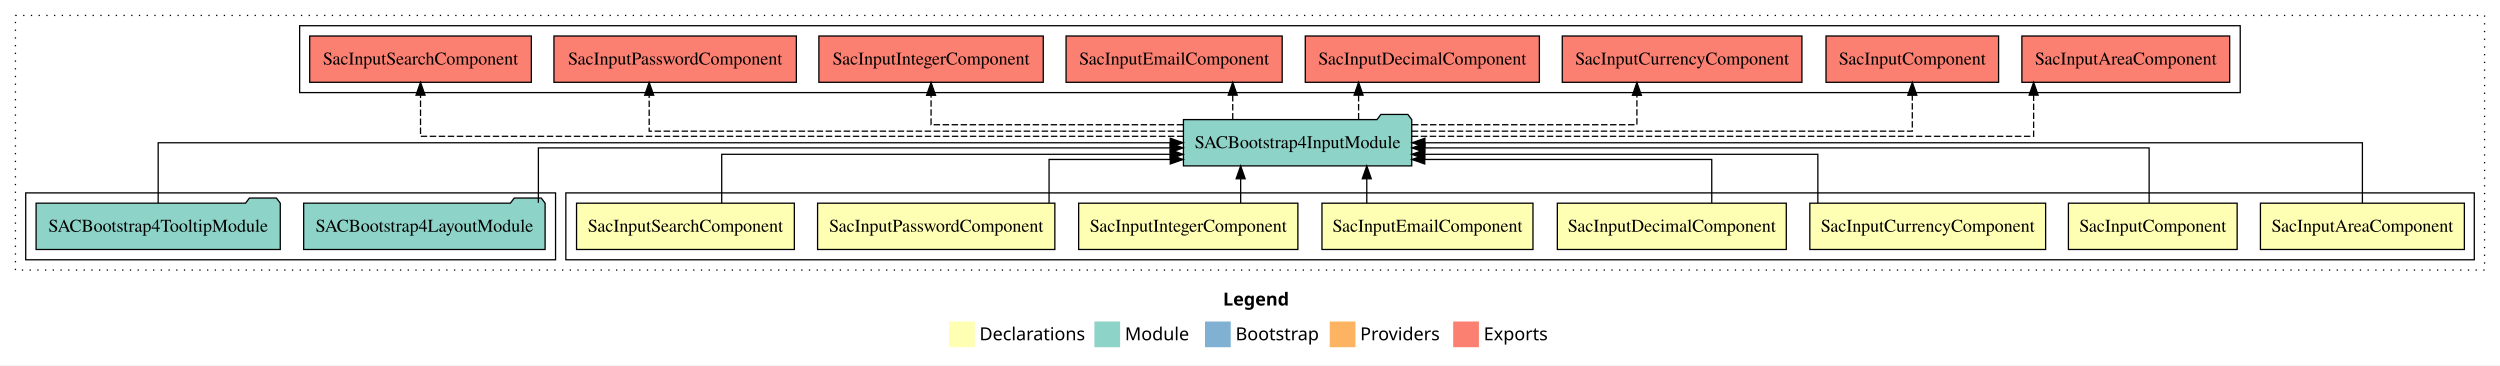
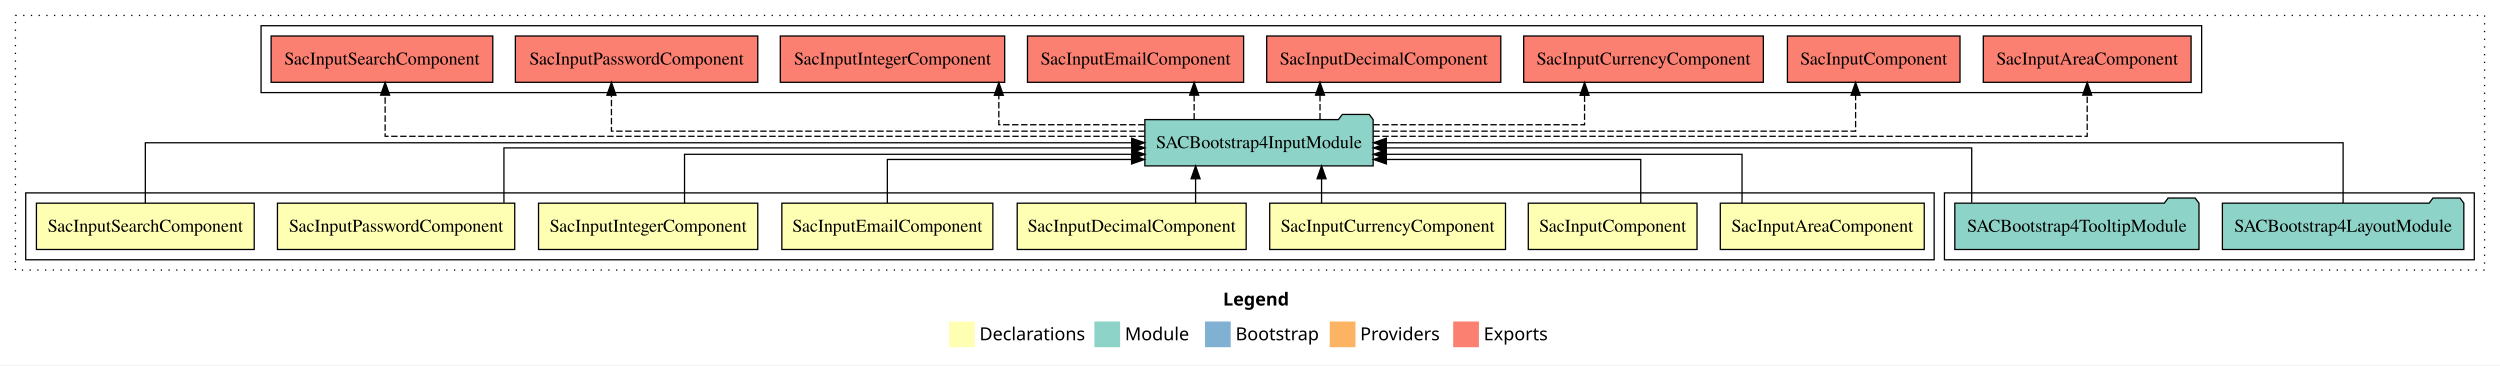
<svg xmlns="http://www.w3.org/2000/svg" width="1944pt" height="284pt" viewBox="0.00 0.00 1944.00 284.00">
  <g id="graph0" class="graph" transform="scale(1 1) rotate(0) translate(4 280)">
    <polygon fill="white" stroke="transparent" points="-4,4 -4,-280 1940,-280 1940,4 -4,4" />
    <text text-anchor="start" x="947.01" y="-42.4" font-family="Times-12" font-weight="bold" font-size="14.00">Legend</text>
    <polygon fill="#ffffb3" stroke="transparent" points="734,-10 734,-30 754,-30 754,-10 734,-10" />
    <text text-anchor="start" x="757.63" y="-15.4" font-family="Times-12" font-size="14.00">  Declarations</text>
    <polygon fill="#8dd3c7" stroke="transparent" points="847,-10 847,-30 867,-30 867,-10 847,-10" />
    <text text-anchor="start" x="870.73" y="-15.4" font-family="Times-12" font-size="14.00">  Module</text>
    <polygon fill="#80b1d3" stroke="transparent" points="933,-10 933,-30 953,-30 953,-10 933,-10" />
    <text text-anchor="start" x="956.78" y="-15.4" font-family="Times-12" font-size="14.00">  Bootstrap</text>
    <polygon fill="#fdb462" stroke="transparent" points="1030,-10 1030,-30 1050,-30 1050,-10 1030,-10" />
    <text text-anchor="start" x="1053.67" y="-15.4" font-family="Times-12" font-size="14.00">  Providers</text>
    <polygon fill="#fb8072" stroke="transparent" points="1126,-10 1126,-30 1146,-30 1146,-10 1126,-10" />
    <text text-anchor="start" x="1149.73" y="-15.4" font-family="Times-12" font-size="14.00">  Exports</text>
    <g id="clust1" class="cluster">
      <polygon fill="none" stroke="black" stroke-dasharray="1,5" points="8,-70 8,-268 1928,-268 1928,-70 8,-70" />
    </g>
+     <g id="clust11" class="cluster">
+       <polygon fill="none" stroke="black" points="1508,-78 1508,-130 1920,-130 1920,-78 1508,-78" />
+     </g>
    <g id="clust2" class="cluster">
-       <polygon fill="none" stroke="black" points="436,-78 436,-130 1920,-130 1920,-78 436,-78" />
+       <polygon fill="none" stroke="black" points="16,-78 16,-130 1500,-130 1500,-78 16,-78" />
    </g>
    <g id="clust12" class="cluster">
-       <polygon fill="none" stroke="black" points="229,-208 229,-260 1738,-260 1738,-208 229,-208" />
-     </g>
-     <g id="clust11" class="cluster">
-       <polygon fill="none" stroke="black" points="16,-78 16,-130 428,-130 428,-78 16,-78" />
+       <polygon fill="none" stroke="black" points="199,-208 199,-260 1708,-260 1708,-208 199,-208" />
    </g>
    <g id="node1" class="node">
-       <polygon fill="#ffffb3" stroke="black" points="1912.29,-122 1753.71,-122 1753.71,-86 1912.29,-86 1912.29,-122" />
-       <text text-anchor="middle" x="1833" y="-99.8" font-family="Times,serif" font-size="14.00">SacInputAreaComponent</text>
+       <polygon fill="#ffffb3" stroke="black" points="1492.29,-122 1333.71,-122 1333.71,-86 1492.29,-86 1492.29,-122" />
+       <text text-anchor="middle" x="1413" y="-99.8" font-family="Times,serif" font-size="14.00">SacInputAreaComponent</text>
    </g>
    <g id="node9" class="node">
-       <polygon fill="#8dd3c7" stroke="black" points="1093.76,-187 1090.76,-191 1069.76,-191 1066.76,-187 916.24,-187 916.24,-151 1093.76,-151 1093.76,-187" />
-       <text text-anchor="middle" x="1005" y="-164.8" font-family="Times,serif" font-size="14.00">SACBootstrap4InputModule</text>
+       <polygon fill="#8dd3c7" stroke="black" points="1063.76,-187 1060.76,-191 1039.76,-191 1036.76,-187 886.24,-187 886.24,-151 1063.76,-151 1063.76,-187" />
+       <text text-anchor="middle" x="975" y="-164.8" font-family="Times,serif" font-size="14.00">SACBootstrap4InputModule</text>
    </g>
    <g id="edge1" class="edge">
-       <path fill="none" stroke="black" d="M1833,-122.11C1833,-141.34 1833,-169 1833,-169 1833,-169 1104,-169 1104,-169" />
-       <polygon fill="black" stroke="black" points="1104,-165.5 1094,-169 1104,-172.5 1104,-165.5" />
+       <path fill="none" stroke="black" d="M1350.6,-122.03C1350.6,-138.4 1350.6,-160 1350.6,-160 1350.6,-160 1074.01,-160 1074.01,-160" />
+       <polygon fill="black" stroke="black" points="1074.01,-156.5 1064.01,-160 1074.01,-163.5 1074.01,-156.5" />
    </g>
    <g id="node2" class="node">
-       <polygon fill="#ffffb3" stroke="black" points="1735.6,-122 1604.4,-122 1604.4,-86 1735.6,-86 1735.6,-122" />
-       <text text-anchor="middle" x="1670" y="-99.8" font-family="Times,serif" font-size="14.00">SacInputComponent</text>
+       <polygon fill="#ffffb3" stroke="black" points="1315.6,-122 1184.4,-122 1184.4,-86 1315.6,-86 1315.6,-122" />
+       <text text-anchor="middle" x="1250" y="-99.8" font-family="Times,serif" font-size="14.00">SacInputComponent</text>
    </g>
    <g id="edge2" class="edge">
-       <path fill="none" stroke="black" d="M1667.17,-122.3C1667.17,-140.27 1667.17,-165 1667.17,-165 1667.17,-165 1103.96,-165 1103.96,-165" />
-       <polygon fill="black" stroke="black" points="1103.96,-161.5 1093.96,-165 1103.96,-168.5 1103.96,-161.5" />
+       <path fill="none" stroke="black" d="M1271.85,-122.19C1271.85,-137.18 1271.85,-156 1271.85,-156 1271.85,-156 1074.06,-156 1074.06,-156" />
+       <polygon fill="black" stroke="black" points="1074.06,-152.5 1064.06,-156 1074.06,-159.5 1074.06,-152.5" />
    </g>
    <g id="node3" class="node">
-       <polygon fill="#ffffb3" stroke="black" points="1586.68,-122 1403.32,-122 1403.32,-86 1586.68,-86 1586.68,-122" />
-       <text text-anchor="middle" x="1495" y="-99.8" font-family="Times,serif" font-size="14.00">SacInputCurrencyComponent</text>
+       <polygon fill="#ffffb3" stroke="black" points="1166.68,-122 983.32,-122 983.32,-86 1166.68,-86 1166.68,-122" />
+       <text text-anchor="middle" x="1075" y="-99.8" font-family="Times,serif" font-size="14.00">SacInputCurrencyComponent</text>
    </g>
    <g id="edge3" class="edge">
-       <path fill="none" stroke="black" d="M1409.56,-122.03C1409.56,-138.4 1409.56,-160 1409.56,-160 1409.56,-160 1103.78,-160 1103.78,-160" />
-       <polygon fill="black" stroke="black" points="1103.78,-156.5 1093.78,-160 1103.78,-163.5 1103.78,-156.5" />
+       <path fill="none" stroke="black" d="M1023.65,-122.11C1023.65,-122.11 1023.65,-140.99 1023.65,-140.99" />
+       <polygon fill="black" stroke="black" points="1020.15,-140.99 1023.65,-150.99 1027.15,-140.99 1020.15,-140.99" />
    </g>
    <g id="node4" class="node">
-       <polygon fill="#ffffb3" stroke="black" points="1385.02,-122 1206.98,-122 1206.98,-86 1385.02,-86 1385.02,-122" />
-       <text text-anchor="middle" x="1296" y="-99.8" font-family="Times,serif" font-size="14.00">SacInputDecimalComponent</text>
+       <polygon fill="#ffffb3" stroke="black" points="965.02,-122 786.98,-122 786.98,-86 965.02,-86 965.02,-122" />
+       <text text-anchor="middle" x="876" y="-99.8" font-family="Times,serif" font-size="14.00">SacInputDecimalComponent</text>
    </g>
    <g id="edge4" class="edge">
-       <path fill="none" stroke="black" d="M1327.06,-122.19C1327.06,-137.18 1327.06,-156 1327.06,-156 1327.06,-156 1103.86,-156 1103.86,-156" />
-       <polygon fill="black" stroke="black" points="1103.86,-152.5 1093.86,-156 1103.86,-159.5 1103.86,-152.5" />
+       <path fill="none" stroke="black" d="M925.69,-122.11C925.69,-122.11 925.69,-140.99 925.69,-140.99" />
+       <polygon fill="black" stroke="black" points="922.19,-140.99 925.69,-150.99 929.19,-140.99 922.19,-140.99" />
    </g>
    <g id="node5" class="node">
-       <polygon fill="#ffffb3" stroke="black" points="1188.04,-122 1023.96,-122 1023.96,-86 1188.04,-86 1188.04,-122" />
-       <text text-anchor="middle" x="1106" y="-99.8" font-family="Times,serif" font-size="14.00">SacInputEmailComponent</text>
+       <polygon fill="#ffffb3" stroke="black" points="768.04,-122 603.96,-122 603.96,-86 768.04,-86 768.04,-122" />
+       <text text-anchor="middle" x="686" y="-99.8" font-family="Times,serif" font-size="14.00">SacInputEmailComponent</text>
    </g>
    <g id="edge5" class="edge">
-       <path fill="none" stroke="black" d="M1058.81,-122.11C1058.81,-122.11 1058.81,-140.99 1058.81,-140.99" />
-       <polygon fill="black" stroke="black" points="1055.31,-140.99 1058.81,-150.99 1062.31,-140.99 1055.31,-140.99" />
+       <path fill="none" stroke="black" d="M686,-122.19C686,-137.18 686,-156 686,-156 686,-156 875.93,-156 875.93,-156" />
+       <polygon fill="black" stroke="black" points="875.93,-159.5 885.93,-156 875.93,-152.5 875.93,-159.5" />
    </g>
    <g id="node6" class="node">
-       <polygon fill="#ffffb3" stroke="black" points="1005.24,-122 834.76,-122 834.76,-86 1005.24,-86 1005.24,-122" />
-       <text text-anchor="middle" x="920" y="-99.8" font-family="Times,serif" font-size="14.00">SacInputIntegerComponent</text>
+       <polygon fill="#ffffb3" stroke="black" points="585.24,-122 414.76,-122 414.76,-86 585.24,-86 585.24,-122" />
+       <text text-anchor="middle" x="500" y="-99.8" font-family="Times,serif" font-size="14.00">SacInputIntegerComponent</text>
    </g>
    <g id="edge6" class="edge">
-       <path fill="none" stroke="black" d="M960.74,-122.11C960.74,-122.11 960.74,-140.99 960.74,-140.99" />
-       <polygon fill="black" stroke="black" points="957.24,-140.99 960.74,-150.99 964.24,-140.99 957.24,-140.99" />
+       <path fill="none" stroke="black" d="M528.29,-122.03C528.29,-138.4 528.29,-160 528.29,-160 528.29,-160 876.21,-160 876.21,-160" />
+       <polygon fill="black" stroke="black" points="876.21,-163.5 886.21,-160 876.21,-156.5 876.21,-163.5" />
    </g>
    <g id="node7" class="node">
-       <polygon fill="#ffffb3" stroke="black" points="816.25,-122 631.75,-122 631.75,-86 816.25,-86 816.25,-122" />
-       <text text-anchor="middle" x="724" y="-99.8" font-family="Times,serif" font-size="14.00">SacInputPasswordComponent</text>
+       <polygon fill="#ffffb3" stroke="black" points="396.25,-122 211.75,-122 211.75,-86 396.25,-86 396.25,-122" />
+       <text text-anchor="middle" x="304" y="-99.8" font-family="Times,serif" font-size="14.00">SacInputPasswordComponent</text>
    </g>
    <g id="edge7" class="edge">
-       <path fill="none" stroke="black" d="M811.75,-122.19C811.75,-137.18 811.75,-156 811.75,-156 811.75,-156 906.01,-156 906.01,-156" />
-       <polygon fill="black" stroke="black" points="906.01,-159.5 916.01,-156 906.01,-152.5 906.01,-159.5" />
+       <path fill="none" stroke="black" d="M387.86,-122.3C387.86,-140.27 387.86,-165 387.86,-165 387.86,-165 876.14,-165 876.14,-165" />
+       <polygon fill="black" stroke="black" points="876.14,-168.5 886.14,-165 876.14,-161.5 876.14,-168.5" />
    </g>
    <g id="node8" class="node">
-       <polygon fill="#ffffb3" stroke="black" points="613.68,-122 444.32,-122 444.32,-86 613.68,-86 613.68,-122" />
-       <text text-anchor="middle" x="529" y="-99.8" font-family="Times,serif" font-size="14.00">SacInputSearchComponent</text>
+       <polygon fill="#ffffb3" stroke="black" points="193.68,-122 24.32,-122 24.32,-86 193.68,-86 193.68,-122" />
+       <text text-anchor="middle" x="109" y="-99.8" font-family="Times,serif" font-size="14.00">SacInputSearchComponent</text>
    </g>
    <g id="edge8" class="edge">
-       <path fill="none" stroke="black" d="M557.2,-122.03C557.2,-138.4 557.2,-160 557.2,-160 557.2,-160 905.99,-160 905.99,-160" />
-       <polygon fill="black" stroke="black" points="905.99,-163.5 915.99,-160 905.99,-156.5 905.99,-163.5" />
+       <path fill="none" stroke="black" d="M109,-122.11C109,-141.34 109,-169 109,-169 109,-169 875.99,-169 875.99,-169" />
+       <polygon fill="black" stroke="black" points="875.99,-172.5 885.99,-169 875.99,-165.5 875.99,-172.5" />
    </g>
    <g id="node12" class="node">
-       <polygon fill="#fb8072" stroke="black" points="1729.79,-252 1568.21,-252 1568.21,-216 1729.79,-216 1729.79,-252" />
-       <text text-anchor="middle" x="1649" y="-229.8" font-family="Times,serif" font-size="14.00">SacInputAreaComponent </text>
+       <polygon fill="#fb8072" stroke="black" points="1699.79,-252 1538.21,-252 1538.21,-216 1699.79,-216 1699.79,-252" />
+       <text text-anchor="middle" x="1619" y="-229.8" font-family="Times,serif" font-size="14.00">SacInputAreaComponent </text>
    </g>
    <g id="edge11" class="edge">
-       <path fill="none" stroke="black" stroke-dasharray="5,2" d="M1093.8,-174C1254.56,-174 1577.35,-174 1577.35,-174 1577.35,-174 1577.35,-206 1577.35,-206" />
-       <polygon fill="black" stroke="black" points="1573.85,-206 1577.35,-216 1580.85,-206 1573.85,-206" />
+       <path fill="none" stroke="black" stroke-dasharray="5,2" d="M1063.87,-174C1240.54,-174 1619,-174 1619,-174 1619,-174 1619,-206 1619,-206" />
+       <polygon fill="black" stroke="black" points="1615.5,-206 1619,-216 1622.5,-206 1615.5,-206" />
    </g>
    <g id="node13" class="node">
-       <polygon fill="#fb8072" stroke="black" points="1550.1,-252 1415.9,-252 1415.9,-216 1550.1,-216 1550.1,-252" />
-       <text text-anchor="middle" x="1483" y="-229.8" font-family="Times,serif" font-size="14.00">SacInputComponent </text>
+       <polygon fill="#fb8072" stroke="black" points="1520.1,-252 1385.9,-252 1385.9,-216 1520.1,-216 1520.1,-252" />
+       <text text-anchor="middle" x="1453" y="-229.8" font-family="Times,serif" font-size="14.00">SacInputComponent </text>
    </g>
    <g id="edge12" class="edge">
-       <path fill="none" stroke="black" stroke-dasharray="5,2" d="M1093.79,-178C1232.02,-178 1483,-178 1483,-178 1483,-178 1483,-205.97 1483,-205.97" />
-       <polygon fill="black" stroke="black" points="1479.5,-205.97 1483,-215.97 1486.5,-205.97 1479.5,-205.97" />
+       <path fill="none" stroke="black" stroke-dasharray="5,2" d="M1063.9,-178C1198.61,-178 1438.92,-178 1438.92,-178 1438.92,-178 1438.92,-205.97 1438.92,-205.97" />
+       <polygon fill="black" stroke="black" points="1435.42,-205.97 1438.92,-215.97 1442.42,-205.97 1435.42,-205.97" />
    </g>
    <g id="node14" class="node">
-       <polygon fill="#fb8072" stroke="black" points="1397.18,-252 1210.82,-252 1210.82,-216 1397.18,-216 1397.18,-252" />
-       <text text-anchor="middle" x="1304" y="-229.8" font-family="Times,serif" font-size="14.00">SacInputCurrencyComponent </text>
+       <polygon fill="#fb8072" stroke="black" points="1367.18,-252 1180.82,-252 1180.82,-216 1367.18,-216 1367.18,-252" />
+       <text text-anchor="middle" x="1274" y="-229.8" font-family="Times,serif" font-size="14.00">SacInputCurrencyComponent </text>
    </g>
    <g id="edge13" class="edge">
-       <path fill="none" stroke="black" stroke-dasharray="5,2" d="M1093.96,-183C1170.56,-183 1268.86,-183 1268.86,-183 1268.86,-183 1268.86,-205.88 1268.86,-205.88" />
-       <polygon fill="black" stroke="black" points="1265.36,-205.88 1268.86,-215.88 1272.36,-205.88 1265.36,-205.88" />
+       <path fill="none" stroke="black" stroke-dasharray="5,2" d="M1063.9,-183C1136.84,-183 1228.15,-183 1228.15,-183 1228.15,-183 1228.15,-205.88 1228.15,-205.88" />
+       <polygon fill="black" stroke="black" points="1224.65,-205.88 1228.15,-215.88 1231.65,-205.88 1224.65,-205.88" />
    </g>
    <g id="node15" class="node">
-       <polygon fill="#fb8072" stroke="black" points="1193.02,-252 1010.98,-252 1010.98,-216 1193.02,-216 1193.02,-252" />
-       <text text-anchor="middle" x="1102" y="-229.8" font-family="Times,serif" font-size="14.00">SacInputDecimalComponent </text>
+       <polygon fill="#fb8072" stroke="black" points="1163.02,-252 980.98,-252 980.98,-216 1163.02,-216 1163.02,-252" />
+       <text text-anchor="middle" x="1072" y="-229.8" font-family="Times,serif" font-size="14.00">SacInputDecimalComponent </text>
    </g>
    <g id="edge14" class="edge">
-       <path fill="none" stroke="black" stroke-dasharray="5,2" d="M1052.44,-187.11C1052.44,-187.11 1052.44,-205.99 1052.44,-205.99" />
-       <polygon fill="black" stroke="black" points="1048.94,-205.99 1052.44,-215.99 1055.94,-205.99 1048.94,-205.99" />
+       <path fill="none" stroke="black" stroke-dasharray="5,2" d="M1022.44,-187.11C1022.44,-187.11 1022.44,-205.99 1022.44,-205.99" />
+       <polygon fill="black" stroke="black" points="1018.94,-205.99 1022.44,-215.99 1025.94,-205.99 1018.94,-205.99" />
    </g>
    <g id="node16" class="node">
-       <polygon fill="#fb8072" stroke="black" points="993.03,-252 824.97,-252 824.97,-216 993.03,-216 993.03,-252" />
-       <text text-anchor="middle" x="909" y="-229.8" font-family="Times,serif" font-size="14.00">SacInputEmailComponent </text>
+       <polygon fill="#fb8072" stroke="black" points="963.03,-252 794.97,-252 794.97,-216 963.03,-216 963.03,-252" />
+       <text text-anchor="middle" x="879" y="-229.8" font-family="Times,serif" font-size="14.00">SacInputEmailComponent </text>
    </g>
    <g id="edge15" class="edge">
-       <path fill="none" stroke="black" stroke-dasharray="5,2" d="M954.57,-187.11C954.57,-187.11 954.57,-205.99 954.57,-205.99" />
-       <polygon fill="black" stroke="black" points="951.07,-205.99 954.57,-215.99 958.07,-205.99 951.07,-205.99" />
+       <path fill="none" stroke="black" stroke-dasharray="5,2" d="M924.57,-187.11C924.57,-187.11 924.57,-205.99 924.57,-205.99" />
+       <polygon fill="black" stroke="black" points="921.07,-205.99 924.57,-215.99 928.07,-205.99 921.07,-205.99" />
    </g>
    <g id="node17" class="node">
-       <polygon fill="#fb8072" stroke="black" points="807.24,-252 632.76,-252 632.76,-216 807.24,-216 807.24,-252" />
-       <text text-anchor="middle" x="720" y="-229.8" font-family="Times,serif" font-size="14.00">SacInputIntegerComponent </text>
+       <polygon fill="#fb8072" stroke="black" points="777.24,-252 602.76,-252 602.76,-216 777.24,-216 777.24,-252" />
+       <text text-anchor="middle" x="690" y="-229.8" font-family="Times,serif" font-size="14.00">SacInputIntegerComponent </text>
    </g>
    <g id="edge16" class="edge">
-       <path fill="none" stroke="black" stroke-dasharray="5,2" d="M916,-183C832.37,-183 720,-183 720,-183 720,-183 720,-205.88 720,-205.88" />
-       <polygon fill="black" stroke="black" points="716.5,-205.88 720,-215.88 723.5,-205.88 716.5,-205.88" />
+       <path fill="none" stroke="black" stroke-dasharray="5,2" d="M885.97,-183C831.69,-183 772.69,-183 772.69,-183 772.69,-183 772.69,-205.88 772.69,-205.88" />
+       <polygon fill="black" stroke="black" points="769.19,-205.88 772.69,-215.88 776.19,-205.88 769.19,-205.88" />
    </g>
    <g id="node18" class="node">
-       <polygon fill="#fb8072" stroke="black" points="615.25,-252 426.75,-252 426.75,-216 615.25,-216 615.25,-252" />
-       <text text-anchor="middle" x="521" y="-229.8" font-family="Times,serif" font-size="14.00">SacInputPasswordComponent </text>
+       <polygon fill="#fb8072" stroke="black" points="585.25,-252 396.75,-252 396.75,-216 585.25,-216 585.25,-252" />
+       <text text-anchor="middle" x="491" y="-229.8" font-family="Times,serif" font-size="14.00">SacInputPasswordComponent </text>
    </g>
    <g id="edge17" class="edge">
-       <path fill="none" stroke="black" stroke-dasharray="5,2" d="M916.02,-178C771.28,-178 500.8,-178 500.8,-178 500.8,-178 500.8,-205.97 500.8,-205.97" />
-       <polygon fill="black" stroke="black" points="497.3,-205.97 500.8,-215.97 504.3,-205.97 497.3,-205.97" />
+       <path fill="none" stroke="black" stroke-dasharray="5,2" d="M886.14,-178C741.58,-178 471.46,-178 471.46,-178 471.46,-178 471.46,-205.97 471.46,-205.97" />
+       <polygon fill="black" stroke="black" points="467.96,-205.97 471.46,-215.97 474.96,-205.97 467.96,-205.97" />
    </g>
    <g id="node19" class="node">
-       <polygon fill="#fb8072" stroke="black" points="409.18,-252 236.82,-252 236.82,-216 409.18,-216 409.18,-252" />
-       <text text-anchor="middle" x="323" y="-229.8" font-family="Times,serif" font-size="14.00">SacInputSearchComponent </text>
+       <polygon fill="#fb8072" stroke="black" points="379.18,-252 206.82,-252 206.82,-216 379.18,-216 379.18,-252" />
+       <text text-anchor="middle" x="293" y="-229.8" font-family="Times,serif" font-size="14.00">SacInputSearchComponent </text>
    </g>
    <g id="edge18" class="edge">
-       <path fill="none" stroke="black" stroke-dasharray="5,2" d="M916.19,-174C731.49,-174 323,-174 323,-174 323,-174 323,-206 323,-206" />
-       <polygon fill="black" stroke="black" points="319.5,-206 323,-216 326.5,-206 319.5,-206" />
+       <path fill="none" stroke="black" stroke-dasharray="5,2" d="M886.17,-174C701.97,-174 295.48,-174 295.48,-174 295.48,-174 295.48,-206 295.48,-206" />
+       <polygon fill="black" stroke="black" points="291.98,-206 295.48,-216 298.98,-206 291.98,-206" />
    </g>
    <g id="node10" class="node">
-       <polygon fill="#8dd3c7" stroke="black" points="419.87,-122 416.87,-126 395.87,-126 392.87,-122 232.13,-122 232.13,-86 419.87,-86 419.87,-122" />
-       <text text-anchor="middle" x="326" y="-99.8" font-family="Times,serif" font-size="14.00">SACBootstrap4LayoutModule</text>
+       <polygon fill="#8dd3c7" stroke="black" points="1911.87,-122 1908.87,-126 1887.87,-126 1884.87,-122 1724.13,-122 1724.13,-86 1911.87,-86 1911.87,-122" />
+       <text text-anchor="middle" x="1818" y="-99.8" font-family="Times,serif" font-size="14.00">SACBootstrap4LayoutModule</text>
    </g>
    <g id="edge9" class="edge">
-       <path fill="none" stroke="black" d="M414.64,-122.3C414.64,-140.27 414.64,-165 414.64,-165 414.64,-165 905.98,-165 905.98,-165" />
-       <polygon fill="black" stroke="black" points="905.98,-168.5 915.98,-165 905.98,-161.5 905.98,-168.5" />
+       <path fill="none" stroke="black" d="M1818,-122.11C1818,-141.34 1818,-169 1818,-169 1818,-169 1074.02,-169 1074.02,-169" />
+       <polygon fill="black" stroke="black" points="1074.02,-165.5 1064.02,-169 1074.02,-172.5 1074.02,-165.5" />
    </g>
    <g id="node11" class="node">
-       <polygon fill="#8dd3c7" stroke="black" points="213.94,-122 210.94,-126 189.94,-126 186.94,-122 24.06,-122 24.06,-86 213.94,-86 213.94,-122" />
-       <text text-anchor="middle" x="119" y="-99.8" font-family="Times,serif" font-size="14.00">SACBootstrap4TooltipModule</text>
+       <polygon fill="#8dd3c7" stroke="black" points="1705.94,-122 1702.94,-126 1681.94,-126 1678.94,-122 1516.06,-122 1516.06,-86 1705.94,-86 1705.94,-122" />
+       <text text-anchor="middle" x="1611" y="-99.8" font-family="Times,serif" font-size="14.00">SACBootstrap4TooltipModule</text>
    </g>
    <g id="edge10" class="edge">
-       <path fill="none" stroke="black" d="M119,-122.11C119,-141.34 119,-169 119,-169 119,-169 905.99,-169 905.99,-169" />
-       <polygon fill="black" stroke="black" points="905.99,-172.5 915.99,-169 905.99,-165.5 905.99,-172.5" />
+       <path fill="none" stroke="black" d="M1529.2,-122.3C1529.2,-140.27 1529.2,-165 1529.2,-165 1529.2,-165 1074.04,-165 1074.04,-165" />
+       <polygon fill="black" stroke="black" points="1074.04,-161.5 1064.04,-165 1074.04,-168.5 1074.04,-161.5" />
    </g>
  </g>
</svg>
